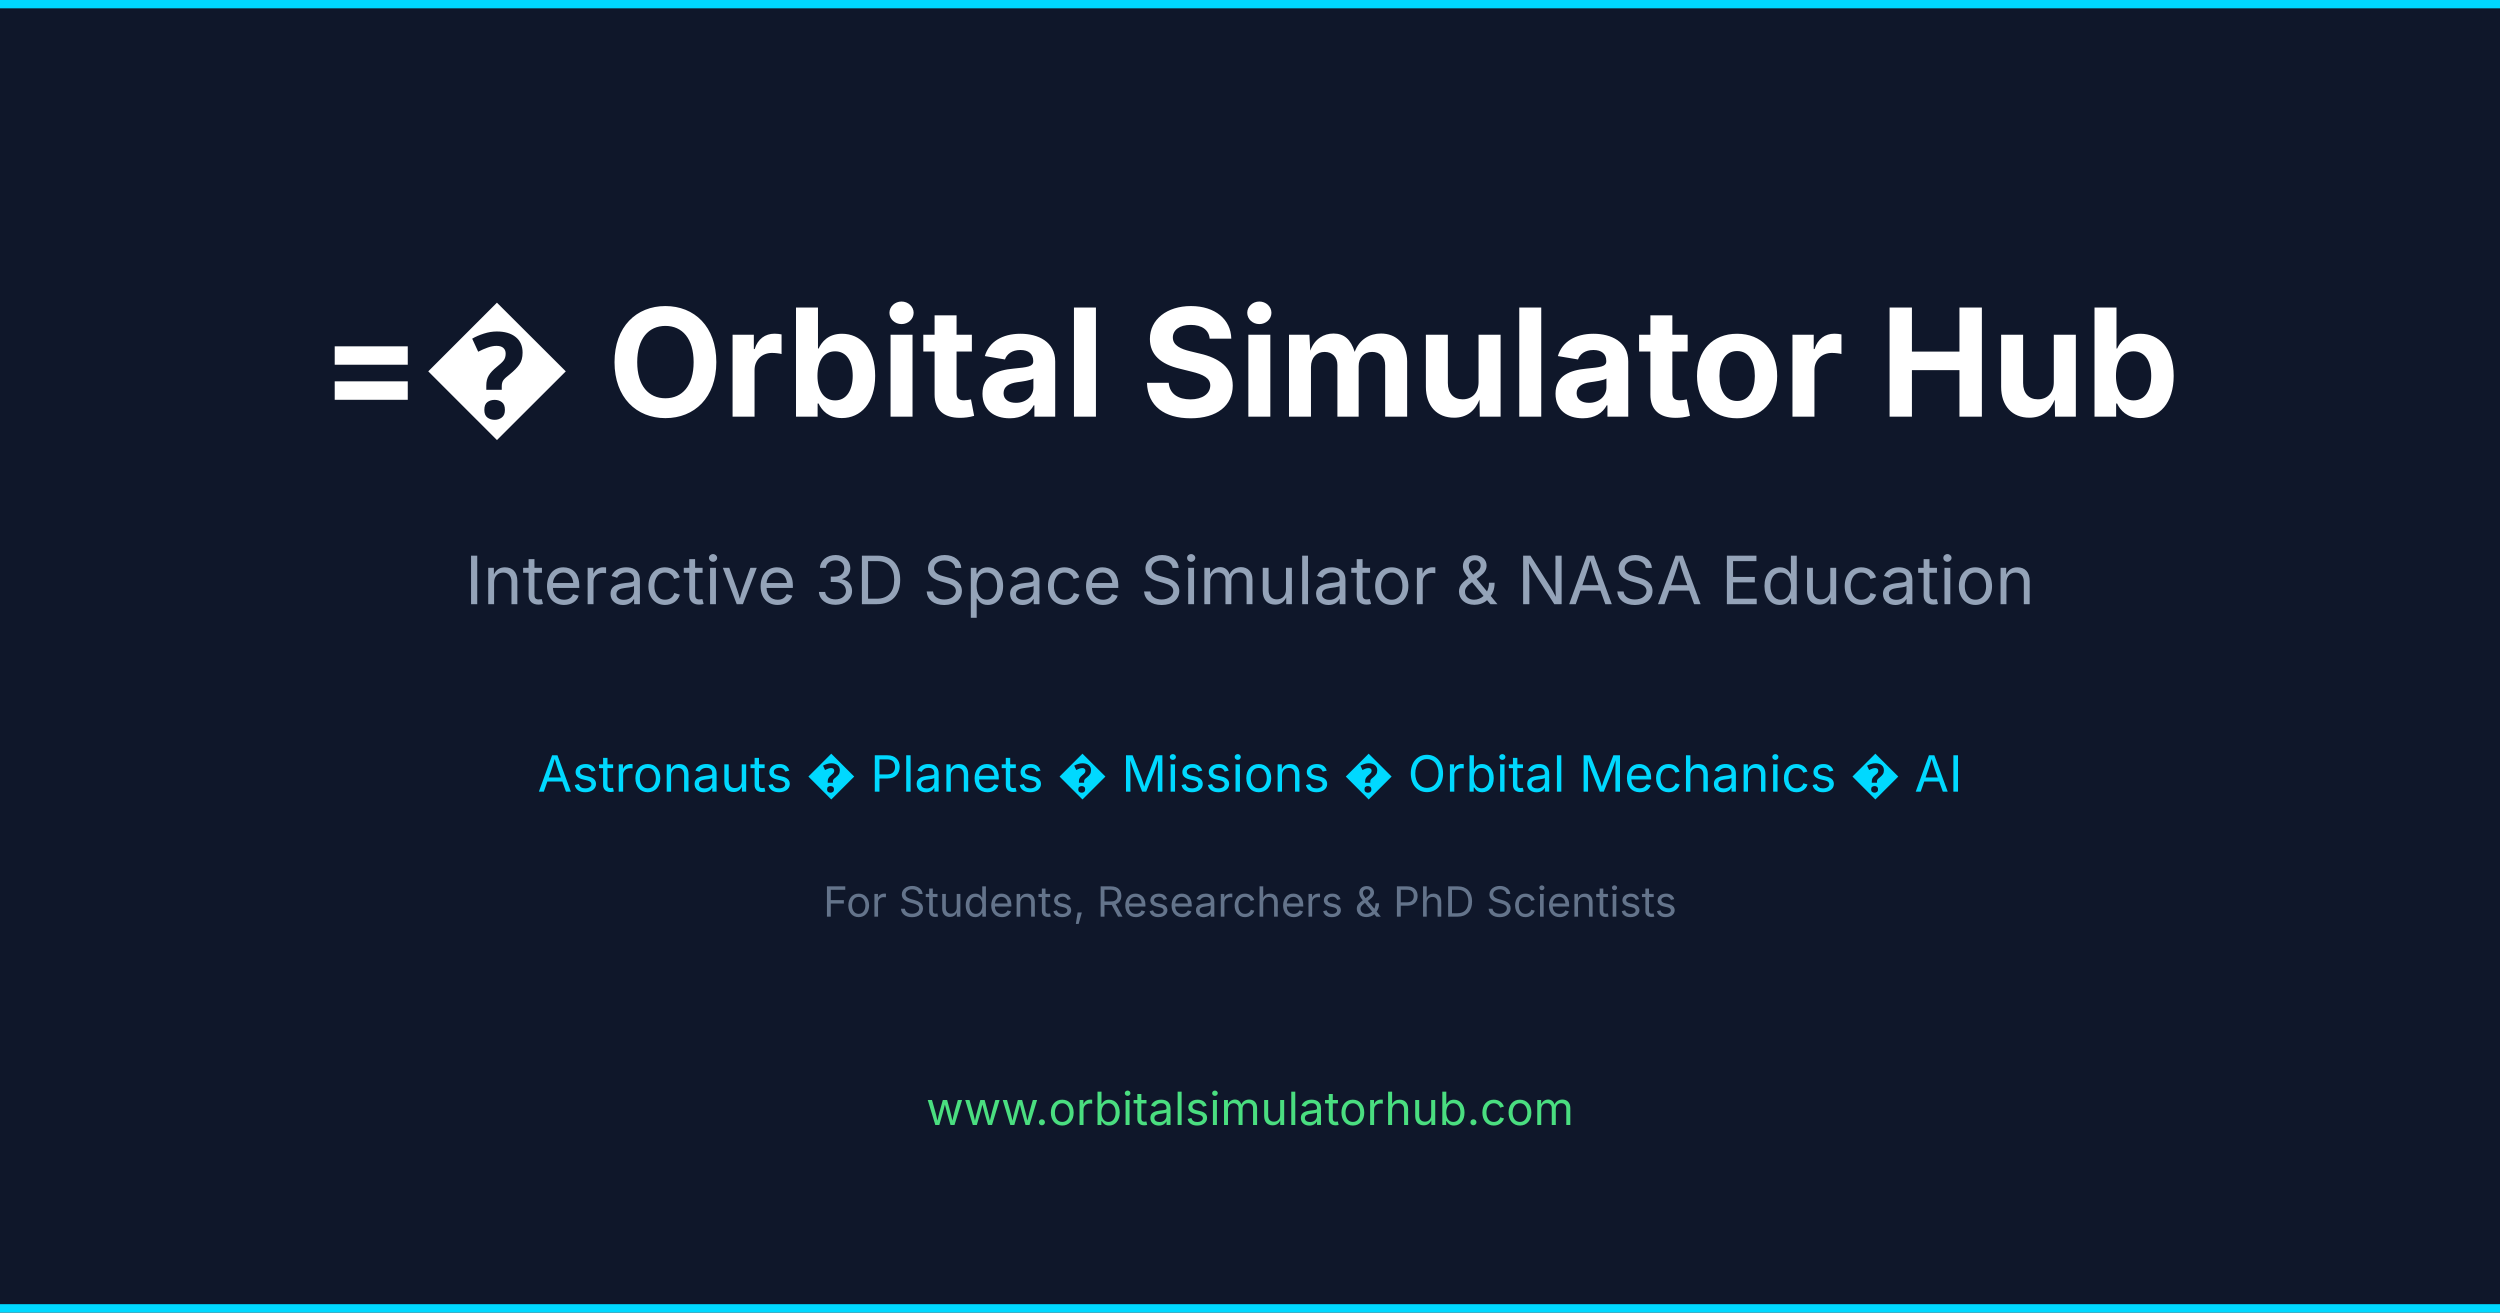
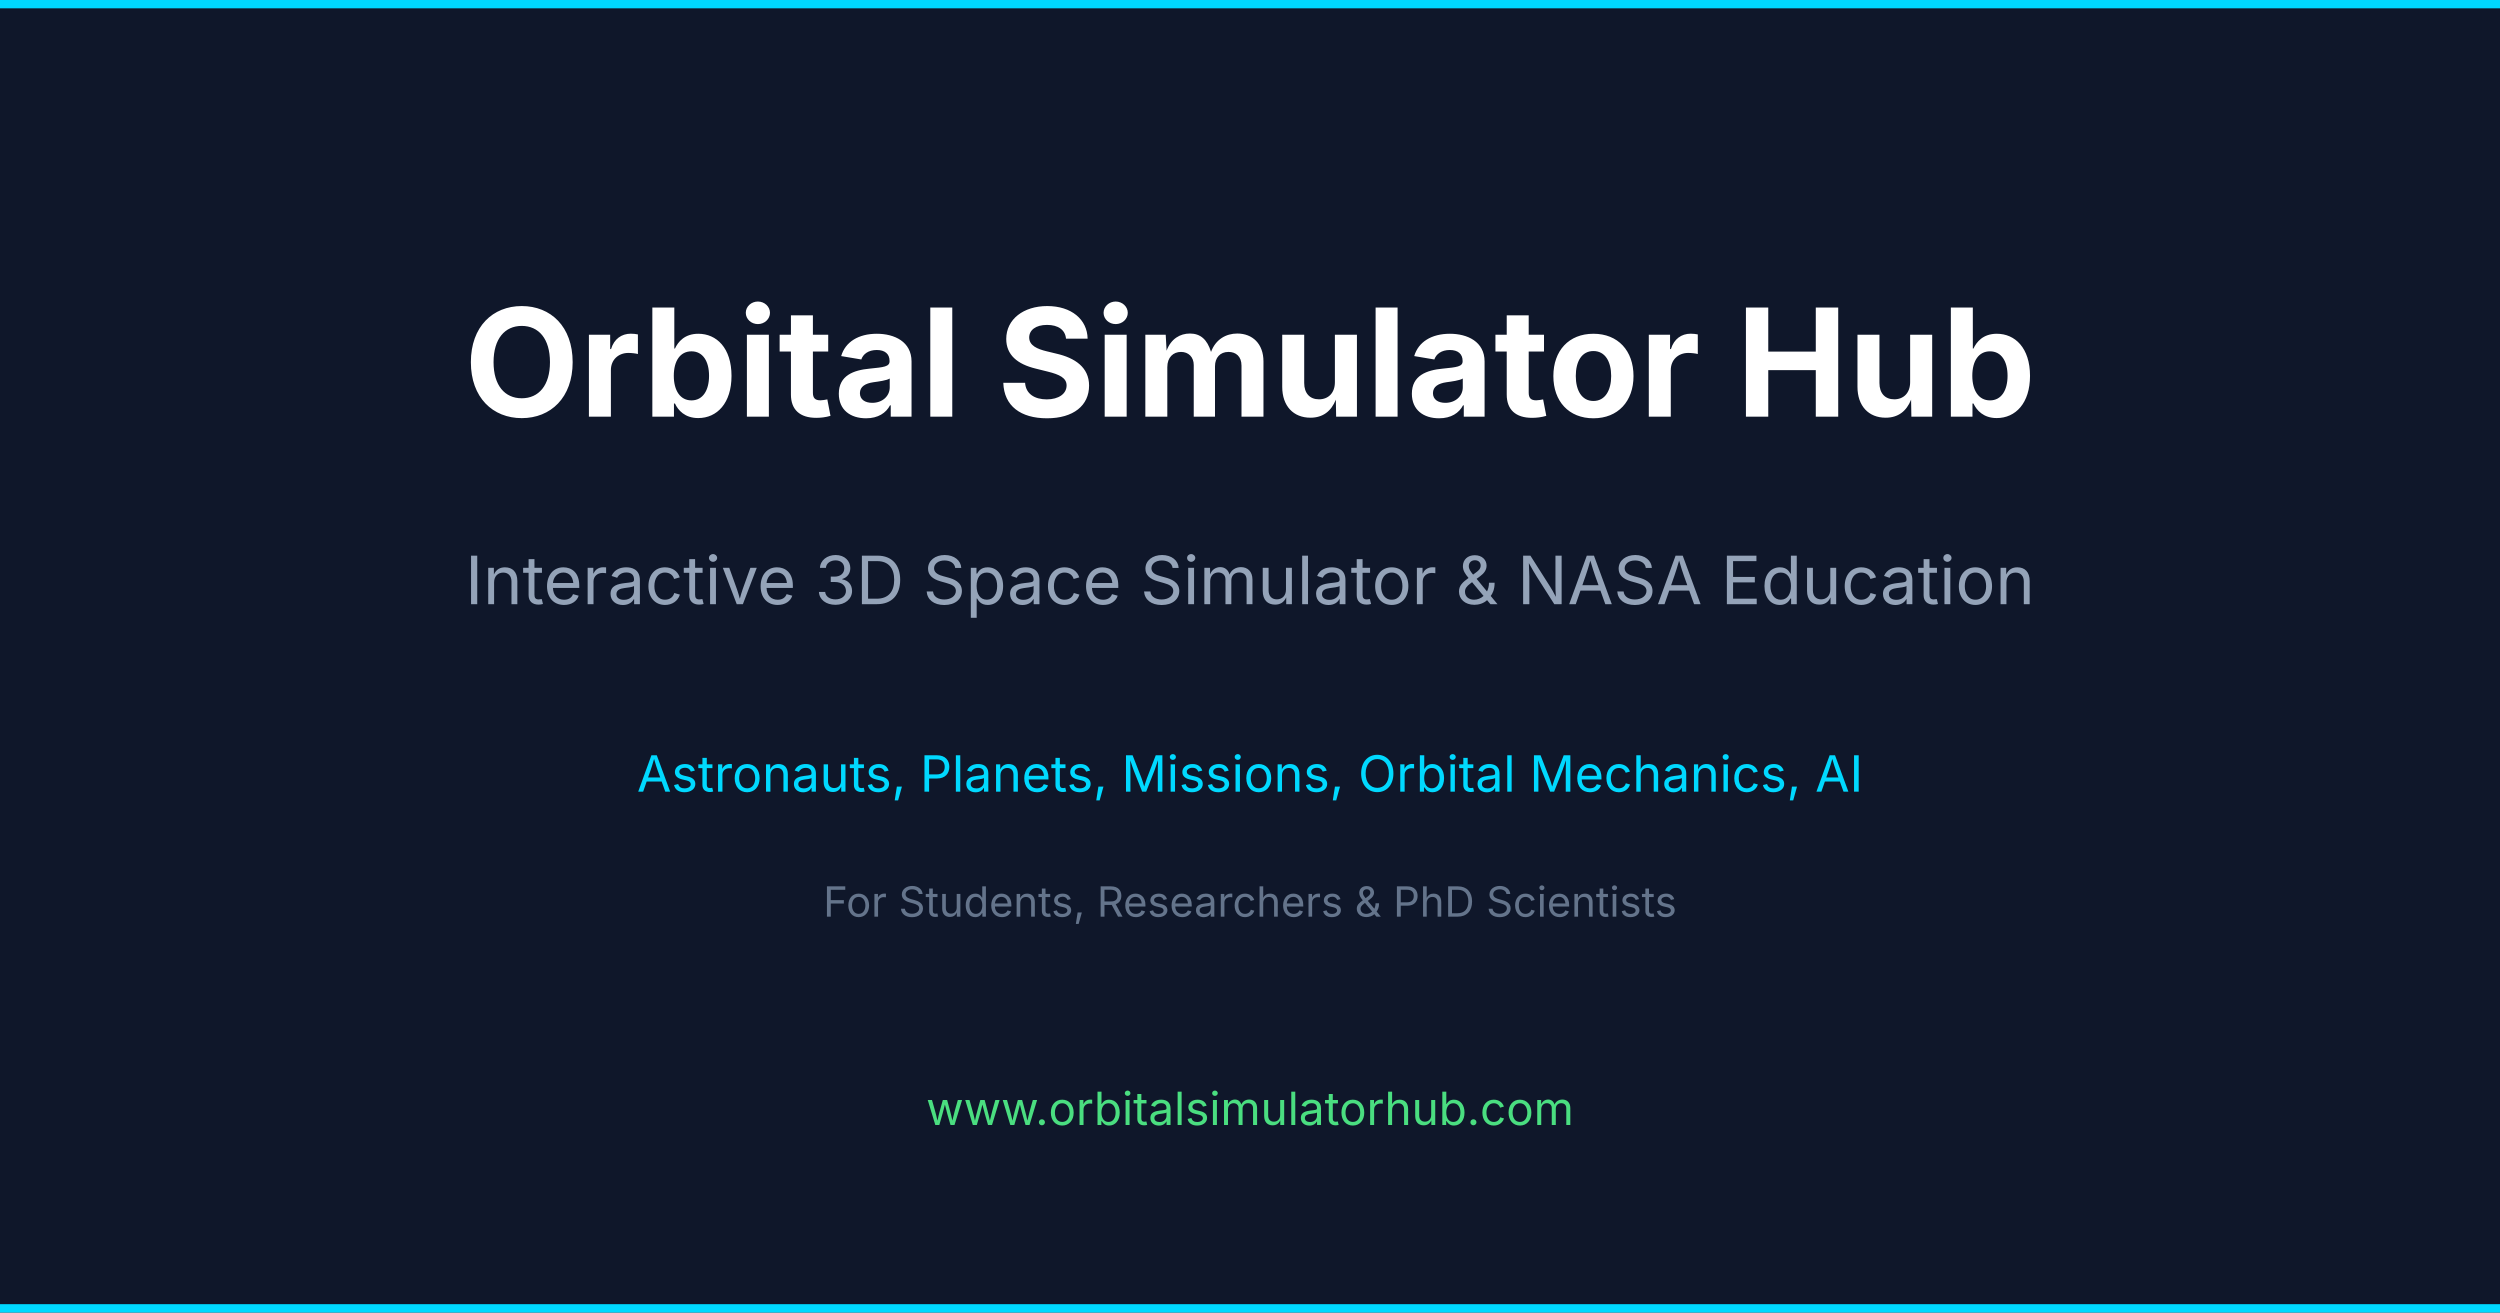
<svg xmlns="http://www.w3.org/2000/svg" width="1200" height="630" viewBox="0 0 1200 630">
  <rect width="1200" height="630" fill="#0f172a" />
  <rect x="0" y="0" width="1200" height="4" fill="#00d9ff" />
  <rect x="0" y="626" width="1200" height="4" fill="#00d9ff" />
-   <text x="600" y="200" text-anchor="middle" font-family="system-ui, -apple-system, sans-serif" font-size="72" font-weight="700" fill="#ffffff">=� Orbital Simulator Hub</text>
+   <text x="600" y="200" text-anchor="middle" font-family="system-ui, -apple-system, sans-serif" font-size="72" font-weight="700" fill="#ffffff">Orbital Simulator Hub</text>
  <text x="600" y="290" text-anchor="middle" font-family="system-ui, -apple-system, sans-serif" font-size="32" fill="#94a3b8">Interactive 3D Space Simulator &amp; NASA Education</text>
-   <text x="600" y="380" text-anchor="middle" font-family="system-ui, -apple-system, sans-serif" font-size="24" fill="#00d9ff">Astronauts � Planets � Missions � Orbital Mechanics � AI</text>
+   <text x="600" y="380" text-anchor="middle" font-family="system-ui, -apple-system, sans-serif" font-size="24" fill="#00d9ff">Astronauts, Planets, Missions, Orbital Mechanics, AI</text>
  <text x="600" y="440" text-anchor="middle" font-family="system-ui, -apple-system, sans-serif" font-size="20" fill="#64748b">For Students, Researchers &amp; PhD Scientists</text>
  <text x="600" y="540" text-anchor="middle" font-family="system-ui, -apple-system, sans-serif" font-size="22" fill="#4ade80">www.orbitalsimulatorhub.com</text>
</svg>
